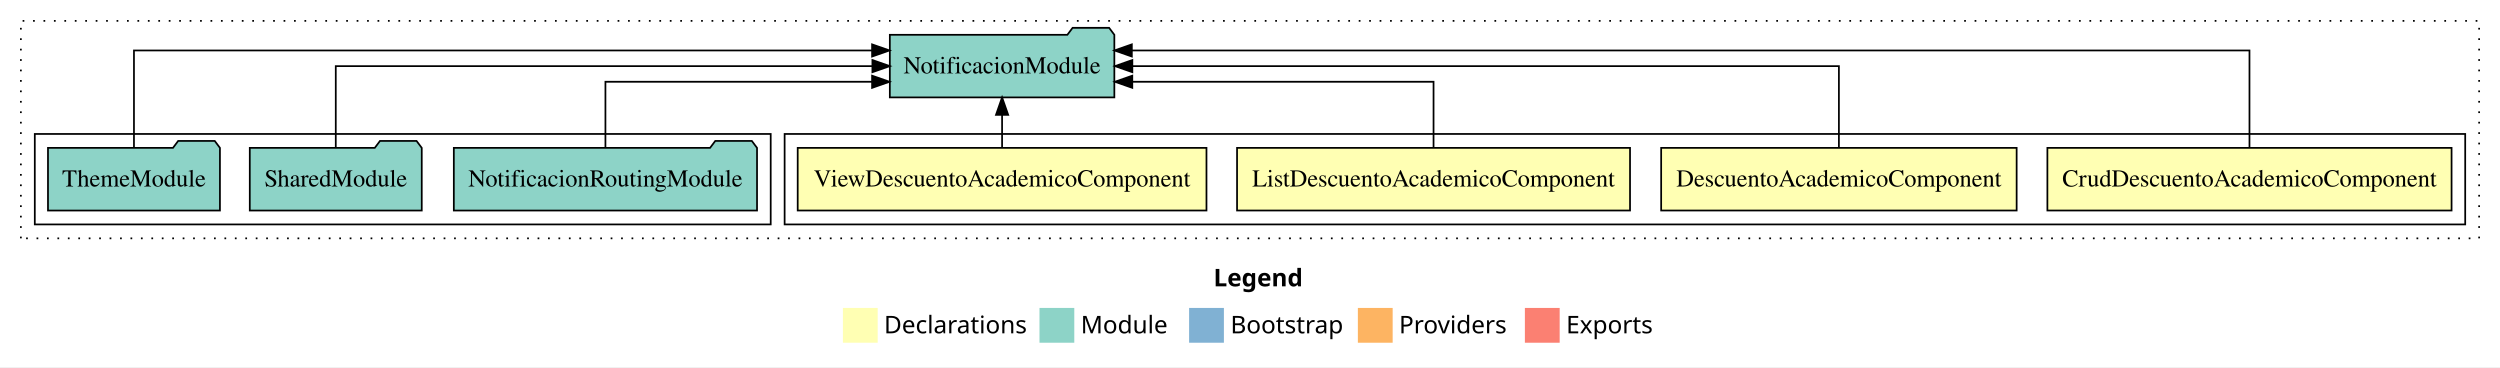
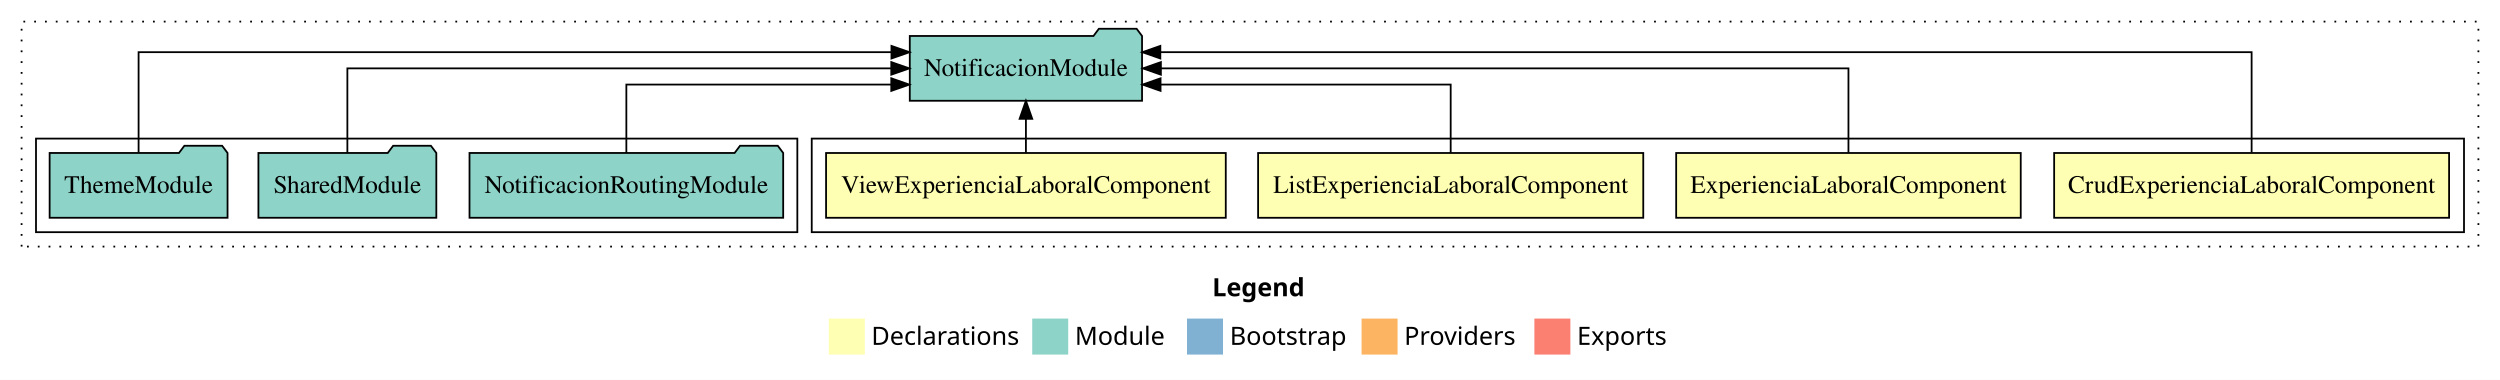
- <svg xmlns="http://www.w3.org/2000/svg" width="1437pt" height="211pt" viewBox="0.00 0.00 1437.00 211.00">
+ <svg xmlns="http://www.w3.org/2000/svg" width="1389pt" height="211pt" viewBox="0.00 0.00 1389.00 211.00">
  <g id="graph0" class="graph" transform="scale(1 1) rotate(0) translate(4 207)">
-     <polygon fill="#ffffff" stroke="transparent" points="-4,4 -4,-207 1433,-207 1433,4 -4,4" />
-     <text text-anchor="start" x="693.509" y="-42.4" font-family="sans-serif" font-weight="bold" font-size="14.00" fill="#000000">Legend</text>
-     <polygon fill="#ffffb3" stroke="transparent" points="480.5,-10 480.5,-30 500.5,-30 500.5,-10 480.5,-10" />
-     <text text-anchor="start" x="504.129" y="-15.4" font-family="sans-serif" font-size="14.00" fill="#000000">  Declarations</text>
-     <polygon fill="#8dd3c7" stroke="transparent" points="593.5,-10 593.5,-30 613.5,-30 613.5,-10 593.5,-10" />
-     <text text-anchor="start" x="617.225" y="-15.4" font-family="sans-serif" font-size="14.00" fill="#000000">  Module</text>
-     <polygon fill="#80b1d3" stroke="transparent" points="679.5,-10 679.5,-30 699.5,-30 699.5,-10 679.5,-10" />
-     <text text-anchor="start" x="703.281" y="-15.4" font-family="sans-serif" font-size="14.00" fill="#000000">  Bootstrap</text>
-     <polygon fill="#fdb462" stroke="transparent" points="776.5,-10 776.5,-30 796.5,-30 796.5,-10 776.5,-10" />
-     <text text-anchor="start" x="800.173" y="-15.4" font-family="sans-serif" font-size="14.00" fill="#000000">  Providers</text>
-     <polygon fill="#fb8072" stroke="transparent" points="872.5,-10 872.5,-30 892.5,-30 892.5,-10 872.5,-10" />
-     <text text-anchor="start" x="896.226" y="-15.4" font-family="sans-serif" font-size="14.00" fill="#000000">  Exports</text>
+     <polygon fill="#ffffff" stroke="transparent" points="-4,4 -4,-207 1385,-207 1385,4 -4,4" />
+     <text text-anchor="start" x="669.509" y="-42.4" font-family="sans-serif" font-weight="bold" font-size="14.00" fill="#000000">Legend</text>
+     <polygon fill="#ffffb3" stroke="transparent" points="456.5,-10 456.5,-30 476.5,-30 476.5,-10 456.5,-10" />
+     <text text-anchor="start" x="480.129" y="-15.4" font-family="sans-serif" font-size="14.00" fill="#000000">  Declarations</text>
+     <polygon fill="#8dd3c7" stroke="transparent" points="569.5,-10 569.5,-30 589.5,-30 589.5,-10 569.5,-10" />
+     <text text-anchor="start" x="593.225" y="-15.4" font-family="sans-serif" font-size="14.00" fill="#000000">  Module</text>
+     <polygon fill="#80b1d3" stroke="transparent" points="655.5,-10 655.5,-30 675.5,-30 675.5,-10 655.5,-10" />
+     <text text-anchor="start" x="679.281" y="-15.4" font-family="sans-serif" font-size="14.00" fill="#000000">  Bootstrap</text>
+     <polygon fill="#fdb462" stroke="transparent" points="752.5,-10 752.5,-30 772.5,-30 772.5,-10 752.5,-10" />
+     <text text-anchor="start" x="776.173" y="-15.4" font-family="sans-serif" font-size="14.00" fill="#000000">  Providers</text>
+     <polygon fill="#fb8072" stroke="transparent" points="848.5,-10 848.5,-30 868.5,-30 868.5,-10 848.5,-10" />
+     <text text-anchor="start" x="872.226" y="-15.4" font-family="sans-serif" font-size="14.00" fill="#000000">  Exports</text>
    <g id="clust1" class="cluster">
-       <polygon fill="none" stroke="#000000" stroke-dasharray="1,5" points="8,-70 8,-195 1421,-195 1421,-70 8,-70" />
+       <polygon fill="none" stroke="#000000" stroke-dasharray="1,5" points="8,-70 8,-195 1373,-195 1373,-70 8,-70" />
    </g>
    <g id="clust2" class="cluster">
-       <polygon fill="none" stroke="#000000" points="447,-78 447,-130 1413,-130 1413,-78 447,-78" />
+       <polygon fill="none" stroke="#000000" points="447,-78 447,-130 1365,-130 1365,-78 447,-78" />
    </g>
    <g id="clust7" class="cluster">
      <polygon fill="none" stroke="#000000" points="16,-78 16,-130 439,-130 439,-78 16,-78" />
    </g>
    <g id="node1" class="node">
-       <polygon fill="#ffffb3" stroke="#000000" points="1405.161,-122 1172.839,-122 1172.839,-86 1405.161,-86 1405.161,-122" />
-       <text text-anchor="middle" x="1289" y="-99.8" font-family="Times,serif" font-size="14.00" fill="#000000">CrudDescuentoAcademicoComponent</text>
+       <polygon fill="#ffffb3" stroke="#000000" points="1356.716,-122 1137.284,-122 1137.284,-86 1356.716,-86 1356.716,-122" />
+       <text text-anchor="middle" x="1247" y="-99.8" font-family="Times,serif" font-size="14.00" fill="#000000">CrudExperienciaLaboralComponent</text>
    </g>
    <g id="node5" class="node">
-       <polygon fill="#8dd3c7" stroke="#000000" points="636.524,-187 633.524,-191 612.524,-191 609.524,-187 507.476,-187 507.476,-151 636.524,-151 636.524,-187" />
-       <text text-anchor="middle" x="572" y="-164.8" font-family="Times,serif" font-size="14.00" fill="#000000">NotificacionModule</text>
+       <polygon fill="#8dd3c7" stroke="#000000" points="630.524,-187 627.524,-191 606.524,-191 603.524,-187 501.476,-187 501.476,-151 630.524,-151 630.524,-187" />
+       <text text-anchor="middle" x="566" y="-164.8" font-family="Times,serif" font-size="14.00" fill="#000000">NotificacionModule</text>
    </g>
    <g id="edge1" class="edge">
-       <path fill="none" stroke="#000000" d="M1289,-122.292C1289,-144.206 1289,-178 1289,-178 1289,-178 646.576,-178 646.576,-178" />
-       <polygon fill="#000000" stroke="#000000" points="646.577,-174.5 636.576,-178 646.576,-181.5 646.577,-174.5" />
+       <path fill="none" stroke="#000000" d="M1247,-122.292C1247,-144.206 1247,-178 1247,-178 1247,-178 640.681,-178 640.681,-178" />
+       <polygon fill="#000000" stroke="#000000" points="640.681,-174.5 630.681,-178 640.681,-181.5 640.681,-174.5" />
    </g>
    <g id="node2" class="node">
-       <polygon fill="#ffffb3" stroke="#000000" points="1155.164,-122 950.836,-122 950.836,-86 1155.164,-86 1155.164,-122" />
-       <text text-anchor="middle" x="1053" y="-99.8" font-family="Times,serif" font-size="14.00" fill="#000000">DescuentoAcademicoComponent</text>
+       <polygon fill="#ffffb3" stroke="#000000" points="1118.718,-122 927.282,-122 927.282,-86 1118.718,-86 1118.718,-122" />
+       <text text-anchor="middle" x="1023" y="-99.8" font-family="Times,serif" font-size="14.00" fill="#000000">ExperienciaLaboralComponent</text>
    </g>
    <g id="edge2" class="edge">
-       <path fill="none" stroke="#000000" d="M1053,-122.106C1053,-141.339 1053,-169 1053,-169 1053,-169 646.87,-169 646.87,-169" />
-       <polygon fill="#000000" stroke="#000000" points="646.87,-165.5 636.87,-169 646.87,-172.5 646.87,-165.5" />
+       <path fill="none" stroke="#000000" d="M1023,-122.106C1023,-141.339 1023,-169 1023,-169 1023,-169 640.992,-169 640.992,-169" />
+       <polygon fill="#000000" stroke="#000000" points="640.992,-165.5 630.992,-169 640.992,-172.5 640.992,-165.5" />
    </g>
    <g id="node3" class="node">
-       <polygon fill="#ffffb3" stroke="#000000" points="932.943,-122 707.057,-122 707.057,-86 932.943,-86 932.943,-122" />
-       <text text-anchor="middle" x="820" y="-99.8" font-family="Times,serif" font-size="14.00" fill="#000000">ListDescuentoAcademicoComponent</text>
+       <polygon fill="#ffffb3" stroke="#000000" points="908.997,-122 695.003,-122 695.003,-86 908.997,-86 908.997,-122" />
+       <text text-anchor="middle" x="802" y="-99.8" font-family="Times,serif" font-size="14.00" fill="#000000">ListExperienciaLaboralComponent</text>
    </g>
    <g id="edge3" class="edge">
-       <path fill="none" stroke="#000000" d="M820,-122.027C820,-138.398 820,-160 820,-160 820,-160 646.835,-160 646.835,-160" />
-       <polygon fill="#000000" stroke="#000000" points="646.835,-156.5 636.835,-160 646.835,-163.5 646.835,-156.5" />
+       <path fill="none" stroke="#000000" d="M802,-122.027C802,-138.398 802,-160 802,-160 802,-160 640.8,-160 640.8,-160" />
+       <polygon fill="#000000" stroke="#000000" points="640.8,-156.5 630.8,-160 640.8,-163.5 640.8,-156.5" />
    </g>
    <g id="node4" class="node">
-       <polygon fill="#ffffb3" stroke="#000000" points="689.483,-122 454.517,-122 454.517,-86 689.483,-86 689.483,-122" />
-       <text text-anchor="middle" x="572" y="-99.8" font-family="Times,serif" font-size="14.00" fill="#000000">ViewDescuentoAcademicoComponent</text>
+       <polygon fill="#ffffb3" stroke="#000000" points="677.037,-122 454.963,-122 454.963,-86 677.037,-86 677.037,-122" />
+       <text text-anchor="middle" x="566" y="-99.8" font-family="Times,serif" font-size="14.00" fill="#000000">ViewExperienciaLaboralComponent</text>
    </g>
    <g id="edge4" class="edge">
-       <path fill="none" stroke="#000000" d="M572,-122.106C572,-122.106 572,-140.991 572,-140.991" />
-       <polygon fill="#000000" stroke="#000000" points="568.5,-140.991 572,-150.991 575.5,-140.991 568.5,-140.991" />
+       <path fill="none" stroke="#000000" d="M566,-122.106C566,-122.106 566,-140.991 566,-140.991" />
+       <polygon fill="#000000" stroke="#000000" points="562.5,-140.991 566,-150.991 569.5,-140.991 562.5,-140.991" />
    </g>
    <g id="node6" class="node">
      <polygon fill="#8dd3c7" stroke="#000000" points="431.141,-122 428.141,-126 407.141,-126 404.141,-122 256.859,-122 256.859,-86 431.141,-86 431.141,-122" />
      <text text-anchor="middle" x="344" y="-99.8" font-family="Times,serif" font-size="14.00" fill="#000000">NotificacionRoutingModule</text>
    </g>
    <g id="edge5" class="edge">
-       <path fill="none" stroke="#000000" d="M344,-122.027C344,-138.398 344,-160 344,-160 344,-160 497.274,-160 497.274,-160" />
-       <polygon fill="#000000" stroke="#000000" points="497.274,-163.5 507.274,-160 497.274,-156.5 497.274,-163.5" />
+       <path fill="none" stroke="#000000" d="M344,-122.027C344,-138.398 344,-160 344,-160 344,-160 491.192,-160 491.192,-160" />
+       <polygon fill="#000000" stroke="#000000" points="491.192,-163.5 501.192,-160 491.192,-156.5 491.192,-163.5" />
    </g>
    <g id="node7" class="node">
      <polygon fill="#8dd3c7" stroke="#000000" points="238.423,-122 235.423,-126 214.423,-126 211.423,-122 139.577,-122 139.577,-86 238.423,-86 238.423,-122" />
      <text text-anchor="middle" x="189" y="-99.8" font-family="Times,serif" font-size="14.00" fill="#000000">SharedModule</text>
    </g>
    <g id="edge6" class="edge">
-       <path fill="none" stroke="#000000" d="M189,-122.106C189,-141.339 189,-169 189,-169 189,-169 497.462,-169 497.462,-169" />
-       <polygon fill="#000000" stroke="#000000" points="497.462,-172.5 507.462,-169 497.462,-165.5 497.462,-172.5" />
+       <path fill="none" stroke="#000000" d="M189,-122.106C189,-141.339 189,-169 189,-169 189,-169 491.191,-169 491.191,-169" />
+       <polygon fill="#000000" stroke="#000000" points="491.191,-172.5 501.191,-169 491.191,-165.5 491.191,-172.5" />
    </g>
    <g id="node8" class="node">
      <polygon fill="#8dd3c7" stroke="#000000" points="122.423,-122 119.423,-126 98.423,-126 95.423,-122 23.577,-122 23.577,-86 122.423,-86 122.423,-122" />
      <text text-anchor="middle" x="73" y="-99.8" font-family="Times,serif" font-size="14.00" fill="#000000">ThemeModule</text>
    </g>
    <g id="edge7" class="edge">
-       <path fill="none" stroke="#000000" d="M73,-122.292C73,-144.206 73,-178 73,-178 73,-178 497.276,-178 497.276,-178" />
-       <polygon fill="#000000" stroke="#000000" points="497.276,-181.5 507.276,-178 497.276,-174.5 497.276,-181.5" />
+       <path fill="none" stroke="#000000" d="M73,-122.292C73,-144.206 73,-178 73,-178 73,-178 491.296,-178 491.296,-178" />
+       <polygon fill="#000000" stroke="#000000" points="491.296,-181.5 501.296,-178 491.296,-174.5 491.296,-181.5" />
    </g>
  </g>
</svg>
